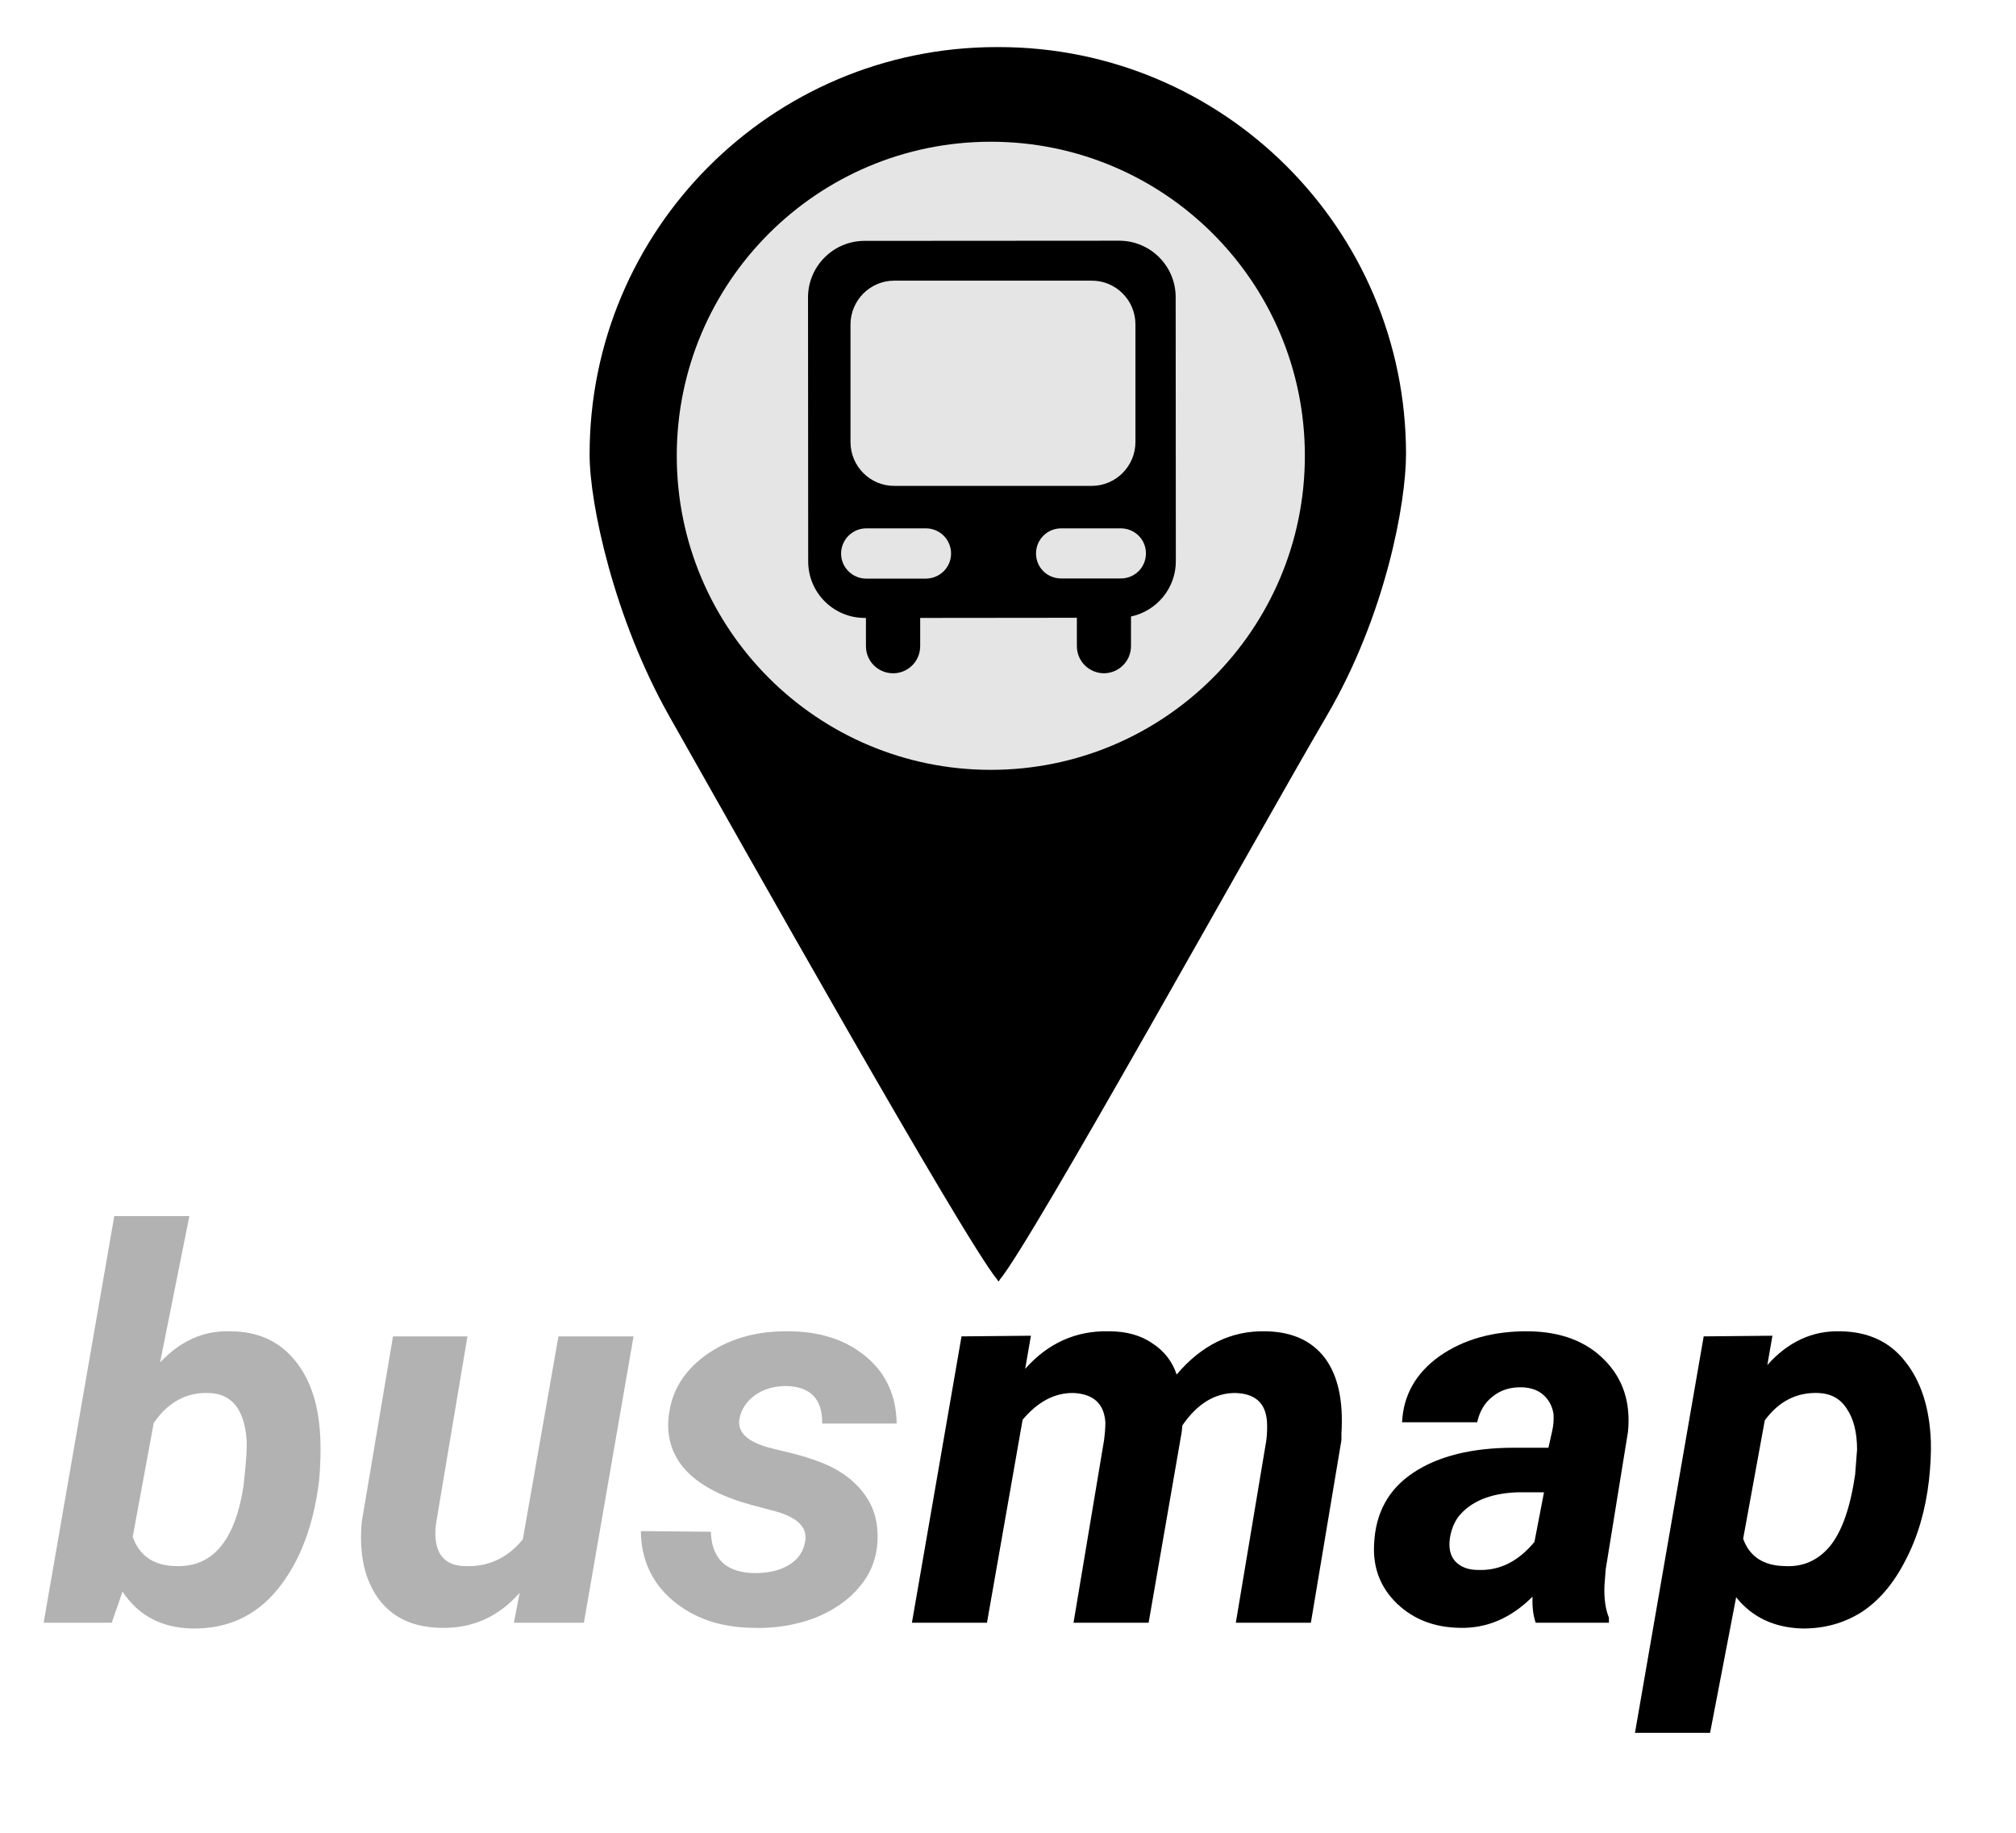
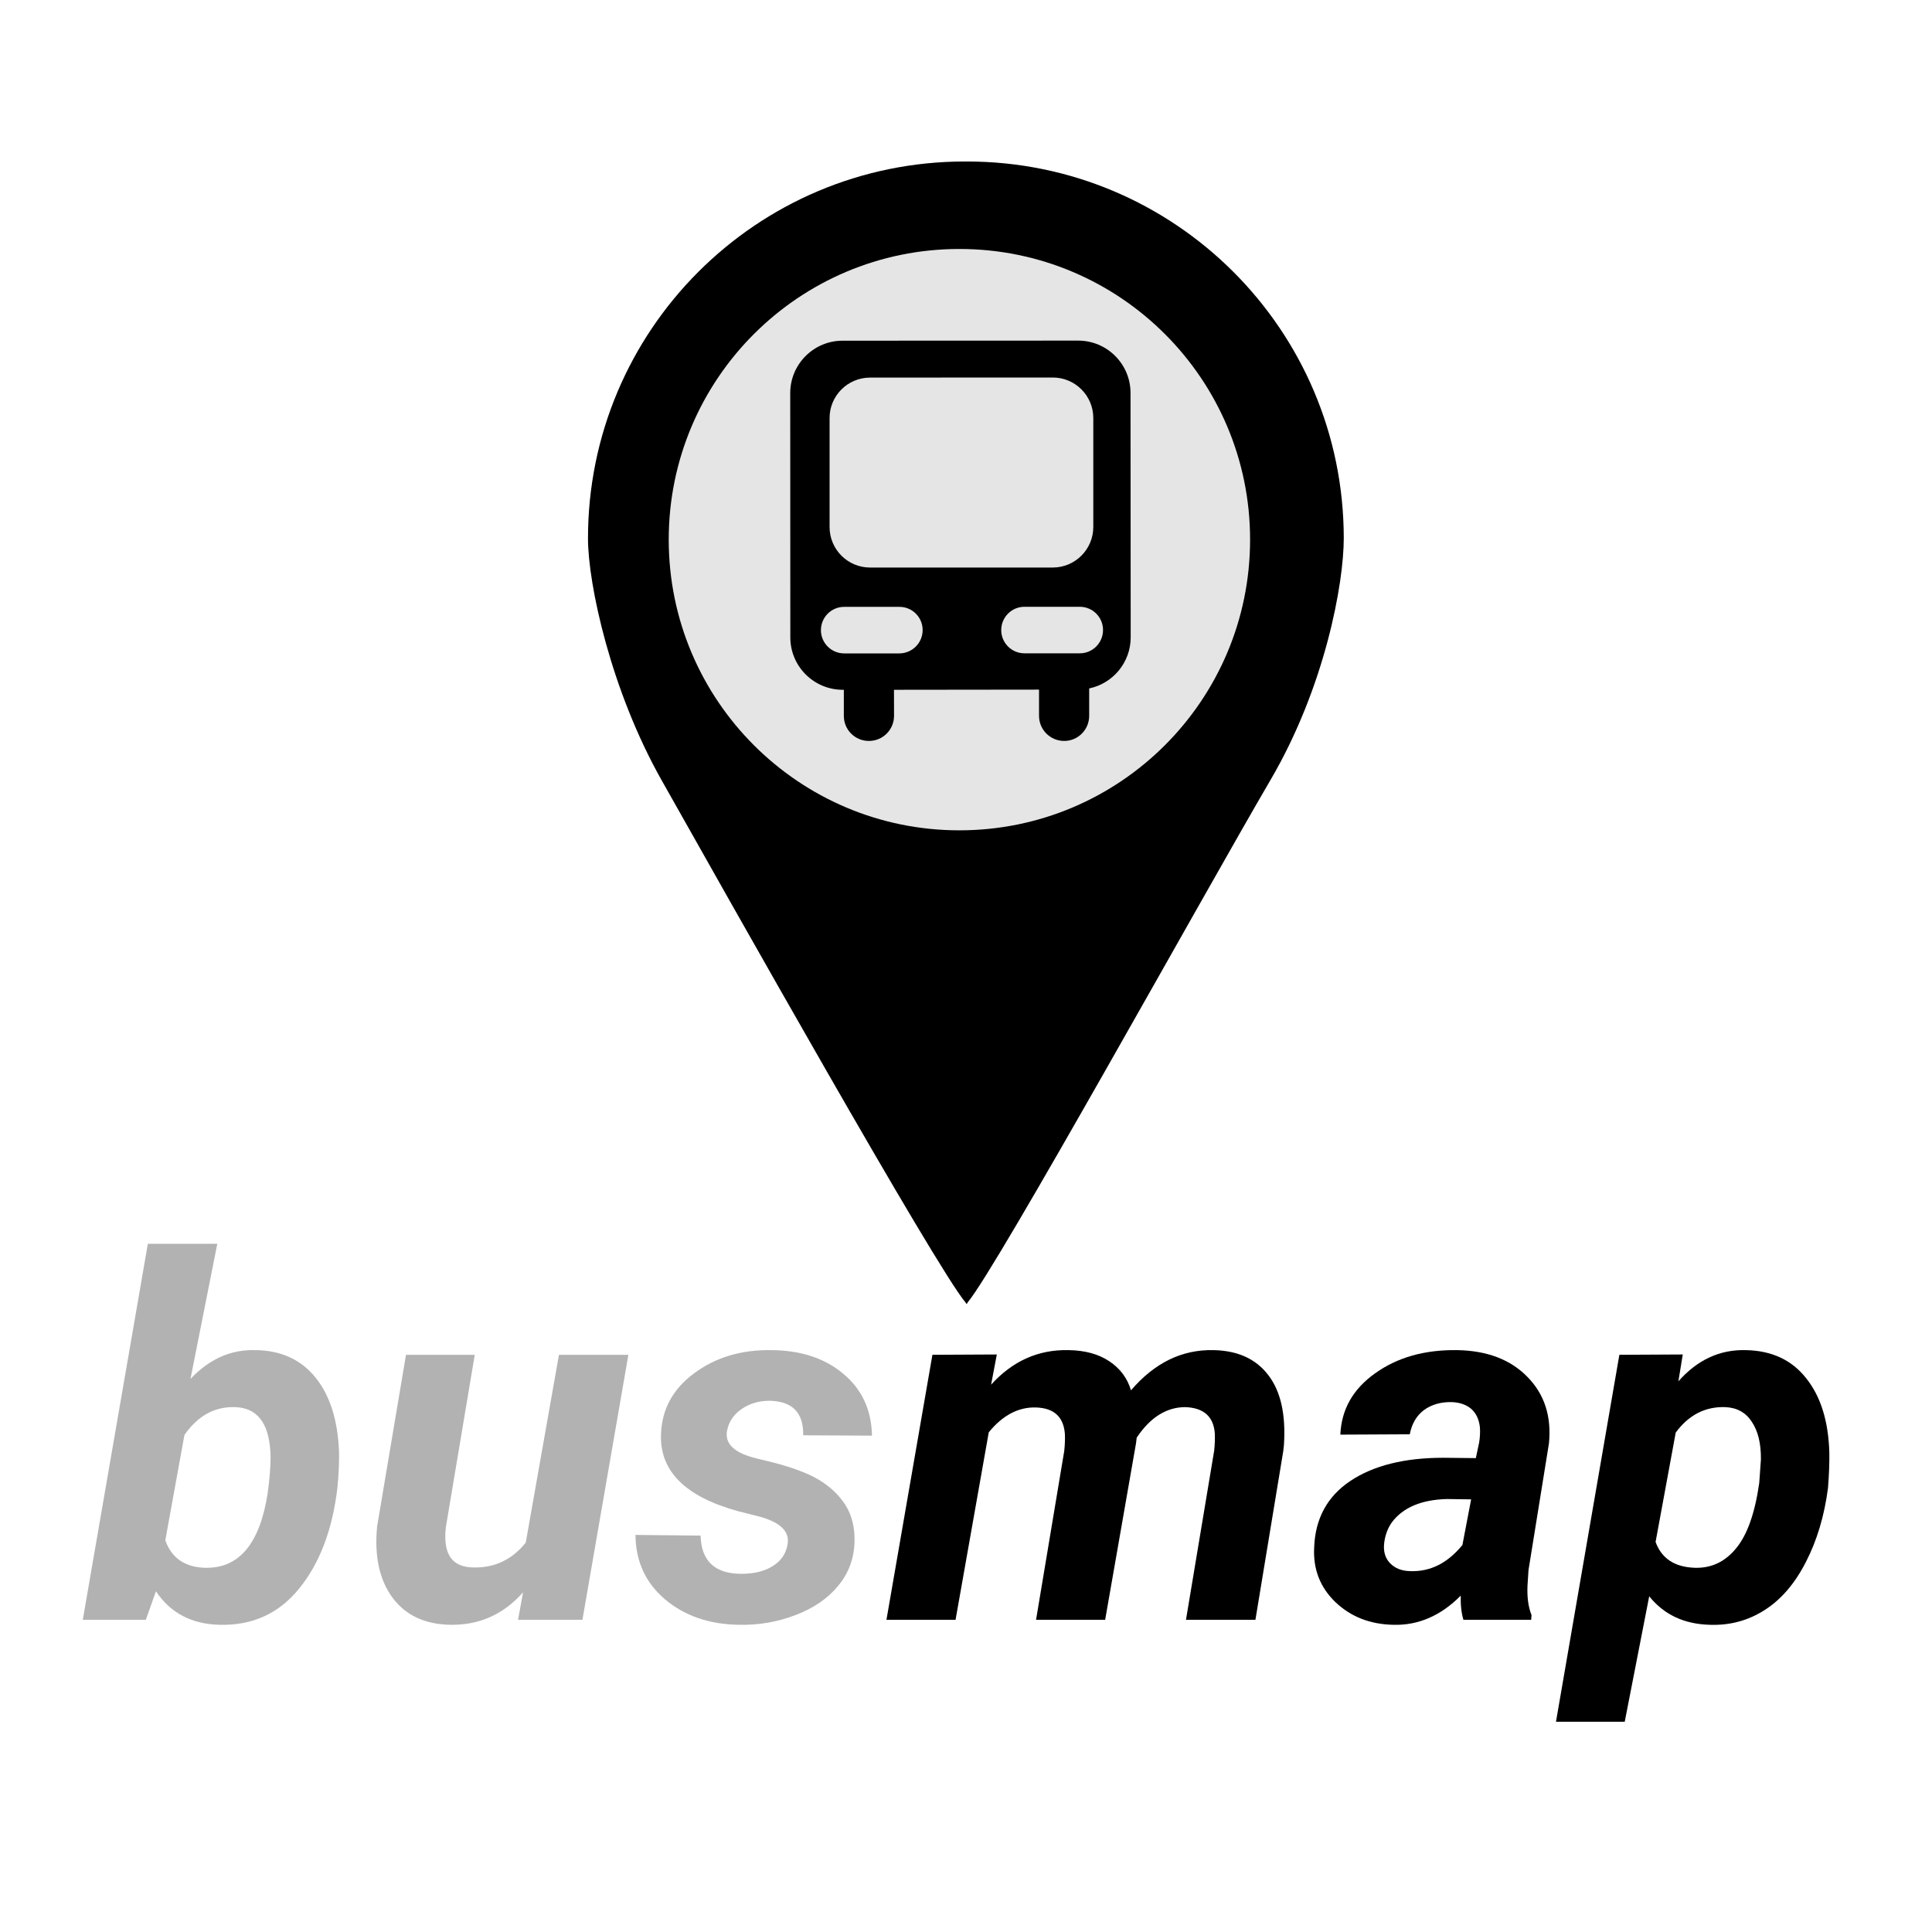
- <svg xmlns="http://www.w3.org/2000/svg" zoomAndPan="magnify" viewBox="0 0 49.5 45" preserveAspectRatio="xMidYMid meet" version="1.0">
+ <svg xmlns="http://www.w3.org/2000/svg" zoomAndPan="magnify" viewBox="0 0 90 90" preserveAspectRatio="xMidYMid meet" version="1.0">
  <defs>
-     <g />
-     <clipPath id="3730645b3c">
-       <path d="M 14.469 1.113 L 34.59 1.113 L 34.59 31.664 L 14.469 31.664 Z M 14.469 1.113 " clip-rule="nonzero" />
+     <clipPath id="79034c24f7">
+       <path d="M 27.379 7.441 L 62.711 7.441 L 62.711 61 L 27.379 61 Z M 27.379 7.441 " clip-rule="nonzero" />
    </clipPath>
  </defs>
-   <g clip-path="url(#3730645b3c)">
-     <path fill="currentColor" d="M 24.516 1.156 C 24.504 1.156 24.496 1.156 24.488 1.156 C 24.48 1.156 24.469 1.156 24.461 1.156 C 18.941 1.164 14.469 5.645 14.477 11.168 C 14.477 12.367 15.074 15.18 16.434 17.586 C 18.133 20.59 23.699 30.488 24.492 31.426 C 24.492 31.426 24.508 31.469 24.52 31.457 C 24.527 31.469 24.543 31.426 24.543 31.426 C 25.336 30.488 30.836 20.547 32.582 17.566 C 34.027 15.09 34.523 12.344 34.523 11.145 C 34.52 5.621 30.035 1.152 24.516 1.156 " fill-opacity="1" fill-rule="nonzero" />
+   <g clip-path="url(#79034c24f7)">
+     <path fill="currentColor" d="M 45.02 7.523 C 45.004 7.523 44.988 7.523 44.977 7.523 C 44.961 7.523 44.945 7.523 44.93 7.523 C 35.23 7.531 27.379 15.402 27.391 25.098 C 27.395 27.207 28.445 32.145 30.832 36.367 C 33.812 41.648 43.586 59.031 44.98 60.676 C 44.98 60.676 45.012 60.75 45.027 60.73 C 45.047 60.75 45.074 60.676 45.074 60.676 C 46.465 59.027 56.121 41.57 59.184 36.336 C 61.73 31.988 62.602 27.168 62.598 25.059 C 62.586 15.363 54.719 7.512 45.02 7.523 " fill-opacity="1" fill-rule="nonzero" />
  </g>
-   <path class="bus" fill="#e5e5e5" d="M 32.039 11.191 C 32.039 15.449 28.586 18.902 24.328 18.902 C 20.07 18.902 16.617 15.449 16.617 11.191 C 16.617 6.93 20.07 3.48 24.328 3.48 C 28.586 3.48 32.039 6.93 32.039 11.191 " fill-opacity="1" fill-rule="nonzero" />
-   <path fill="currentColor" d="M 27.52 14.203 L 26.055 14.203 C 25.711 14.203 25.438 13.93 25.438 13.59 C 25.438 13.25 25.711 12.973 26.055 12.973 L 27.52 12.973 C 27.863 12.973 28.137 13.246 28.137 13.586 C 28.137 13.93 27.863 14.203 27.52 14.203 Z M 22.734 14.207 L 21.27 14.207 C 20.93 14.207 20.652 13.93 20.652 13.594 C 20.652 13.25 20.93 12.973 21.27 12.973 L 22.734 12.973 C 23.078 12.973 23.352 13.25 23.352 13.59 C 23.352 13.93 23.078 14.203 22.734 14.207 Z M 20.883 7.969 C 20.883 7.375 21.363 6.891 21.957 6.891 L 26.801 6.891 C 27.398 6.887 27.879 7.371 27.879 7.965 L 27.879 10.852 C 27.879 11.445 27.398 11.93 26.805 11.93 L 21.961 11.93 C 21.367 11.934 20.883 11.449 20.883 10.855 Z M 27.48 5.91 L 21.227 5.914 C 20.465 5.914 19.84 6.535 19.84 7.301 L 19.844 13.785 C 19.844 14.551 20.465 15.172 21.23 15.172 L 21.262 15.172 L 21.262 15.867 C 21.262 16.234 21.559 16.531 21.93 16.531 C 22.297 16.531 22.594 16.234 22.594 15.863 L 22.594 15.172 L 26.441 15.168 L 26.441 15.863 C 26.441 16.234 26.738 16.527 27.105 16.531 C 27.477 16.527 27.77 16.23 27.77 15.863 L 27.77 15.137 C 28.398 15.004 28.871 14.445 28.871 13.781 L 28.867 7.297 C 28.867 6.531 28.246 5.91 27.48 5.91 " fill-opacity="1" fill-rule="nonzero" />
+   <path class="bus" fill="#e5e5e5" d="M 58.234 25.137 C 58.234 32.617 52.172 38.68 44.691 38.68 C 37.215 38.68 31.152 32.617 31.152 25.137 C 31.152 17.66 37.215 11.598 44.691 11.598 C 52.172 11.598 58.234 17.66 58.234 25.137 " fill-opacity="1" fill-rule="nonzero" />
+   <path fill="currentColor" d="M 50.301 30.434 L 47.723 30.434 C 47.125 30.434 46.641 29.949 46.641 29.352 C 46.641 28.754 47.125 28.266 47.723 28.266 L 50.301 28.266 C 50.898 28.266 51.383 28.75 51.383 29.348 C 51.383 29.949 50.898 30.434 50.301 30.434 Z M 41.898 30.438 L 39.324 30.438 C 38.727 30.438 38.242 29.953 38.242 29.355 C 38.242 28.754 38.727 28.27 39.324 28.27 L 41.895 28.27 C 42.496 28.266 42.98 28.754 42.98 29.352 C 42.98 29.949 42.496 30.434 41.898 30.438 Z M 38.645 19.48 C 38.641 18.438 39.488 17.59 40.531 17.59 L 49.035 17.586 C 50.082 17.582 50.93 18.43 50.93 19.473 L 50.93 24.547 C 50.93 25.59 50.086 26.438 49.039 26.438 L 40.535 26.438 C 39.492 26.441 38.645 25.594 38.645 24.551 Z M 50.227 15.867 L 39.25 15.871 C 37.906 15.871 36.812 16.965 36.812 18.312 L 36.816 29.691 C 36.816 31.039 37.91 32.133 39.258 32.133 L 39.309 32.133 L 39.309 33.352 C 39.309 33.996 39.832 34.52 40.48 34.516 C 41.125 34.516 41.645 33.996 41.648 33.348 L 41.645 32.133 L 48.402 32.125 L 48.402 33.348 C 48.402 33.992 48.926 34.516 49.574 34.516 C 50.219 34.516 50.738 33.992 50.738 33.344 L 50.738 32.07 C 51.844 31.84 52.672 30.859 52.672 29.688 L 52.664 18.305 C 52.664 16.957 51.57 15.867 50.227 15.867 " fill-opacity="1" fill-rule="nonzero" />
  <g fill="#b2b2b2" fill-opacity="1">
-     <g transform="translate(1.055755, 39.84292)">
+     <g transform="translate(3.825589, 75.4556)">
      <g>
-         <path d="M 6.781 -3.5 C 6.645 -2.383 6.305 -1.492 5.766 -0.828 C 5.223 -0.16 4.516 0.16 3.641 0.141 C 2.898 0.117 2.336 -0.18 1.953 -0.766 L 1.688 0 L 0.016 0 L 1.75 -9.984 L 3.594 -9.984 L 2.875 -6.391 C 3.375 -6.922 3.945 -7.176 4.594 -7.156 C 5.27 -7.156 5.801 -6.914 6.188 -6.438 C 6.582 -5.957 6.789 -5.297 6.812 -4.453 C 6.82 -4.18 6.812 -3.863 6.781 -3.5 Z M 4.953 -3.641 C 4.992 -4.004 5.008 -4.285 5 -4.484 C 4.945 -5.242 4.633 -5.629 4.062 -5.641 C 3.52 -5.66 3.07 -5.414 2.719 -4.906 L 2.203 -2.109 C 2.367 -1.641 2.723 -1.398 3.266 -1.391 C 4.16 -1.359 4.711 -2.008 4.922 -3.344 Z M 4.953 -3.641 " />
+         <path d="M 11.891 -6.141 C 11.66 -4.191 11.066 -2.629 10.109 -1.453 C 9.16 -0.285 7.926 0.273 6.406 0.234 C 5.102 0.203 4.113 -0.316 3.438 -1.328 L 2.969 0 L 0.031 0 L 3.062 -17.516 L 6.297 -17.516 L 5.047 -11.219 C 5.922 -12.145 6.926 -12.594 8.062 -12.562 C 9.258 -12.551 10.195 -12.125 10.875 -11.281 C 11.551 -10.445 11.914 -9.285 11.969 -7.797 C 11.977 -7.328 11.953 -6.773 11.891 -6.141 Z M 8.703 -6.375 C 8.773 -7.02 8.797 -7.52 8.766 -7.875 C 8.68 -9.195 8.133 -9.875 7.125 -9.906 C 6.176 -9.938 5.391 -9.504 4.766 -8.609 L 3.875 -3.703 C 4.164 -2.879 4.781 -2.453 5.719 -2.422 C 7.301 -2.379 8.273 -3.531 8.641 -5.875 Z M 8.703 -6.375 " />
      </g>
    </g>
  </g>
  <g fill="#b2b2b2" fill-opacity="1">
-     <g transform="translate(8.38385, 39.84292)">
+     <g transform="translate(16.69433, 75.4556)">
      <g>
-         <path d="M 4.375 -0.734 C 3.852 -0.141 3.207 0.145 2.438 0.125 C 1.758 0.113 1.25 -0.125 0.906 -0.594 C 0.562 -1.07 0.426 -1.703 0.5 -2.484 L 1.266 -7.031 L 3.094 -7.031 L 2.328 -2.469 C 2.305 -2.32 2.301 -2.188 2.312 -2.062 C 2.352 -1.625 2.594 -1.398 3.031 -1.391 C 3.602 -1.367 4.078 -1.586 4.453 -2.047 L 5.328 -7.031 L 7.172 -7.031 L 5.953 0 L 4.234 0 Z M 4.375 -0.734 " />
+         <path d="M 7.672 -1.281 C 6.766 -0.25 5.633 0.254 4.281 0.234 C 3.094 0.211 2.191 -0.211 1.578 -1.047 C 0.973 -1.879 0.738 -2.984 0.875 -4.359 L 2.219 -12.344 L 5.422 -12.344 L 4.078 -4.328 C 4.047 -4.078 4.039 -3.836 4.062 -3.609 C 4.133 -2.848 4.555 -2.457 5.328 -2.438 C 6.328 -2.406 7.148 -2.789 7.797 -3.594 L 9.344 -12.344 L 12.578 -12.344 L 10.438 0 L 7.438 0 Z M 7.672 -1.281 " />
      </g>
    </g>
  </g>
  <g fill="#b2b2b2" fill-opacity="1">
-     <g transform="translate(15.67297, 39.84292)">
+     <g transform="translate(29.49461, 75.4556)">
      <g>
-         <path d="M 4.094 -1.984 C 4.164 -2.328 3.926 -2.578 3.375 -2.734 L 2.781 -2.891 C 1.383 -3.273 0.703 -3.953 0.734 -4.922 C 0.766 -5.586 1.062 -6.129 1.625 -6.547 C 2.188 -6.961 2.867 -7.164 3.672 -7.156 C 4.461 -7.156 5.102 -6.945 5.594 -6.531 C 6.082 -6.125 6.332 -5.578 6.344 -4.891 L 4.516 -4.891 C 4.523 -5.492 4.227 -5.801 3.625 -5.812 C 3.332 -5.812 3.082 -5.738 2.875 -5.594 C 2.664 -5.445 2.535 -5.254 2.484 -5.016 C 2.422 -4.672 2.688 -4.426 3.281 -4.281 L 3.531 -4.219 C 4.133 -4.082 4.594 -3.922 4.906 -3.734 C 5.219 -3.547 5.457 -3.316 5.625 -3.047 C 5.801 -2.773 5.883 -2.445 5.875 -2.062 C 5.863 -1.613 5.719 -1.223 5.438 -0.891 C 5.164 -0.555 4.789 -0.297 4.312 -0.109 C 3.832 0.066 3.328 0.145 2.797 0.125 C 2.016 0.113 1.363 -0.109 0.844 -0.547 C 0.332 -0.984 0.07 -1.551 0.062 -2.25 L 1.781 -2.234 C 1.801 -1.566 2.16 -1.227 2.859 -1.219 C 3.203 -1.219 3.484 -1.285 3.703 -1.422 C 3.922 -1.555 4.051 -1.742 4.094 -1.984 Z M 4.094 -1.984 " />
+         <path d="M 7.188 -3.484 C 7.312 -4.086 6.891 -4.523 5.922 -4.797 L 4.875 -5.062 C 2.426 -5.738 1.234 -6.93 1.297 -8.641 C 1.336 -9.805 1.852 -10.754 2.844 -11.484 C 3.832 -12.223 5.031 -12.582 6.438 -12.562 C 7.82 -12.551 8.941 -12.18 9.797 -11.453 C 10.66 -10.734 11.102 -9.773 11.125 -8.578 L 7.922 -8.594 C 7.941 -9.645 7.422 -10.18 6.359 -10.203 C 5.848 -10.203 5.41 -10.07 5.047 -9.812 C 4.68 -9.562 4.457 -9.227 4.375 -8.812 C 4.258 -8.195 4.719 -7.766 5.75 -7.516 L 6.203 -7.406 C 7.254 -7.156 8.055 -6.867 8.609 -6.547 C 9.16 -6.223 9.586 -5.82 9.891 -5.344 C 10.191 -4.863 10.332 -4.289 10.312 -3.625 C 10.289 -2.844 10.035 -2.16 9.547 -1.578 C 9.066 -0.992 8.406 -0.539 7.562 -0.219 C 6.727 0.102 5.848 0.254 4.922 0.234 C 3.547 0.211 2.398 -0.18 1.484 -0.953 C 0.578 -1.723 0.117 -2.723 0.109 -3.953 L 3.141 -3.922 C 3.172 -2.742 3.801 -2.148 5.031 -2.141 C 5.625 -2.141 6.113 -2.258 6.5 -2.5 C 6.883 -2.738 7.113 -3.066 7.188 -3.484 Z M 7.188 -3.484 " />
      </g>
    </g>
  </g>
  <g fill="currentColor" fill-opacity="1">
-     <g transform="translate(22.3748, 39.84292)">
+     <g transform="translate(41.26359, 75.4556)">
      <g>
-         <path d="M 2.938 -7.047 L 2.797 -6.234 C 3.359 -6.867 4.047 -7.176 4.859 -7.156 C 5.285 -7.156 5.641 -7.055 5.922 -6.859 C 6.211 -6.672 6.41 -6.414 6.516 -6.094 C 7.129 -6.82 7.859 -7.176 8.703 -7.156 C 9.348 -7.145 9.832 -6.926 10.156 -6.5 C 10.477 -6.07 10.613 -5.453 10.562 -4.641 L 10.562 -4.484 L 9.812 0 L 7.969 0 L 8.719 -4.484 C 8.738 -4.648 8.742 -4.801 8.734 -4.938 C 8.703 -5.395 8.441 -5.629 7.953 -5.641 C 7.453 -5.641 7.02 -5.375 6.656 -4.844 L 6.641 -4.688 L 5.828 0 L 3.984 0 L 4.734 -4.484 C 4.754 -4.641 4.766 -4.785 4.766 -4.922 C 4.734 -5.379 4.473 -5.617 3.984 -5.641 C 3.523 -5.648 3.109 -5.43 2.734 -4.984 L 1.859 0 L 0.016 0 L 1.234 -7.031 Z M 2.938 -7.047 " />
+         <path d="M 5.172 -12.359 L 4.906 -10.953 C 5.906 -12.055 7.109 -12.594 8.516 -12.562 C 9.273 -12.551 9.906 -12.379 10.406 -12.047 C 10.914 -11.711 11.254 -11.258 11.422 -10.688 C 12.516 -11.969 13.797 -12.594 15.266 -12.562 C 16.391 -12.539 17.238 -12.156 17.812 -11.406 C 18.395 -10.656 18.641 -9.566 18.547 -8.141 L 18.516 -7.859 L 17.219 0 L 13.984 0 L 15.297 -7.875 C 15.328 -8.156 15.336 -8.422 15.328 -8.672 C 15.273 -9.461 14.816 -9.875 13.953 -9.906 C 13.078 -9.906 12.32 -9.43 11.688 -8.484 L 11.656 -8.219 L 10.219 0 L 7 0 L 8.312 -7.859 C 8.344 -8.141 8.352 -8.398 8.344 -8.641 C 8.289 -9.453 7.836 -9.867 6.984 -9.891 C 6.172 -9.91 5.441 -9.523 4.797 -8.734 L 3.25 0 L 0.031 0 L 2.172 -12.344 Z M 5.172 -12.359 " />
      </g>
    </g>
  </g>
  <g fill="currentColor" fill-opacity="1">
-     <g transform="translate(33.61382, 39.84292)">
+     <g transform="translate(61.00022, 75.4556)">
      <g>
-         <path d="M 4.094 0 C 4.031 -0.176 4.004 -0.391 4.016 -0.641 C 3.484 -0.109 2.883 0.145 2.219 0.125 C 1.602 0.113 1.094 -0.082 0.688 -0.469 C 0.281 -0.863 0.094 -1.348 0.125 -1.922 C 0.156 -2.691 0.477 -3.281 1.094 -3.688 C 1.707 -4.094 2.531 -4.297 3.562 -4.297 L 4.406 -4.297 L 4.5 -4.719 C 4.531 -4.852 4.539 -4.988 4.531 -5.125 C 4.5 -5.32 4.414 -5.477 4.281 -5.594 C 4.156 -5.707 3.984 -5.77 3.766 -5.781 C 3.484 -5.789 3.242 -5.719 3.047 -5.562 C 2.848 -5.414 2.719 -5.203 2.656 -4.922 L 0.812 -4.922 C 0.844 -5.586 1.148 -6.129 1.734 -6.547 C 2.328 -6.961 3.055 -7.164 3.922 -7.156 C 4.711 -7.145 5.332 -6.91 5.781 -6.453 C 6.238 -5.992 6.43 -5.406 6.359 -4.688 L 5.812 -1.312 L 5.781 -0.906 C 5.77 -0.594 5.805 -0.332 5.891 -0.125 L 5.891 0 Z M 2.672 -1.297 C 3.203 -1.273 3.664 -1.504 4.062 -1.984 L 4.297 -3.203 L 3.656 -3.203 C 2.977 -3.18 2.488 -2.977 2.188 -2.594 C 2.082 -2.445 2.016 -2.27 1.984 -2.062 C 1.953 -1.82 2 -1.633 2.125 -1.5 C 2.258 -1.363 2.441 -1.297 2.672 -1.297 Z M 2.672 -1.297 " />
+         <path d="M 7.172 0 C 7.078 -0.312 7.035 -0.688 7.047 -1.125 C 6.117 -0.188 5.07 0.266 3.906 0.234 C 2.82 0.211 1.922 -0.141 1.203 -0.828 C 0.492 -1.516 0.164 -2.363 0.219 -3.375 C 0.27 -4.719 0.832 -5.75 1.906 -6.469 C 2.988 -7.188 4.43 -7.547 6.234 -7.547 L 7.75 -7.531 L 7.906 -8.266 C 7.945 -8.516 7.957 -8.754 7.938 -8.984 C 7.895 -9.348 7.758 -9.629 7.531 -9.828 C 7.301 -10.023 6.992 -10.129 6.609 -10.141 C 6.109 -10.148 5.68 -10.023 5.328 -9.766 C 4.984 -9.504 4.766 -9.129 4.672 -8.641 L 1.438 -8.625 C 1.488 -9.801 2.031 -10.754 3.062 -11.484 C 4.094 -12.223 5.363 -12.582 6.875 -12.562 C 8.27 -12.539 9.363 -12.125 10.156 -11.312 C 10.945 -10.508 11.281 -9.477 11.156 -8.219 L 10.203 -2.312 L 10.156 -1.578 C 10.133 -1.047 10.195 -0.594 10.344 -0.219 L 10.328 0 Z M 4.703 -2.266 C 5.629 -2.234 6.438 -2.641 7.125 -3.484 L 7.531 -5.609 L 6.406 -5.625 C 5.219 -5.594 4.363 -5.234 3.844 -4.547 C 3.656 -4.285 3.535 -3.973 3.484 -3.609 C 3.43 -3.203 3.52 -2.879 3.75 -2.641 C 3.977 -2.398 4.297 -2.273 4.703 -2.266 Z M 4.703 -2.266 " />
      </g>
    </g>
  </g>
  <g fill="currentColor" fill-opacity="1">
-     <g transform="translate(40.5976, 39.84292)">
+     <g transform="translate(73.26432, 75.4556)">
      <g>
-         <path d="M 6.766 -3.5 C 6.68 -2.758 6.488 -2.102 6.188 -1.531 C 5.895 -0.957 5.531 -0.531 5.094 -0.25 C 4.656 0.02 4.172 0.148 3.641 0.141 C 2.961 0.117 2.426 -0.133 2.031 -0.625 L 1.391 2.703 L -0.453 2.703 L 1.234 -7.031 L 2.922 -7.047 L 2.797 -6.328 C 3.305 -6.898 3.906 -7.176 4.594 -7.156 C 5.281 -7.145 5.812 -6.895 6.188 -6.406 C 6.57 -5.926 6.781 -5.273 6.812 -4.453 C 6.82 -4.18 6.805 -3.863 6.766 -3.5 Z M 4.953 -3.641 L 5 -4.25 C 5 -4.676 4.914 -5.008 4.75 -5.25 C 4.594 -5.5 4.359 -5.629 4.047 -5.641 C 3.516 -5.66 3.078 -5.438 2.734 -4.969 L 2.203 -2.062 C 2.359 -1.625 2.703 -1.398 3.234 -1.391 C 3.68 -1.367 4.051 -1.535 4.344 -1.891 C 4.633 -2.254 4.836 -2.836 4.953 -3.641 Z M 4.953 -3.641 " />
+         <path d="M 11.891 -6.141 C 11.723 -4.848 11.379 -3.695 10.859 -2.688 C 10.348 -1.688 9.707 -0.941 8.938 -0.453 C 8.176 0.035 7.328 0.266 6.391 0.234 C 5.191 0.203 4.25 -0.238 3.562 -1.094 L 2.422 4.75 L -0.781 4.75 L 2.172 -12.344 L 5.125 -12.359 L 4.922 -11.109 C 5.805 -12.109 6.852 -12.594 8.062 -12.562 C 9.27 -12.539 10.207 -12.102 10.875 -11.25 C 11.551 -10.406 11.91 -9.254 11.953 -7.797 C 11.961 -7.328 11.941 -6.773 11.891 -6.141 Z M 8.688 -6.375 L 8.766 -7.469 C 8.773 -8.207 8.633 -8.789 8.344 -9.219 C 8.062 -9.656 7.648 -9.883 7.109 -9.906 C 6.172 -9.938 5.398 -9.539 4.797 -8.719 L 3.859 -3.625 C 4.141 -2.852 4.75 -2.453 5.688 -2.422 C 6.457 -2.398 7.098 -2.703 7.609 -3.328 C 8.129 -3.953 8.488 -4.969 8.688 -6.375 Z M 8.688 -6.375 " />
      </g>
    </g>
  </g>
</svg>
